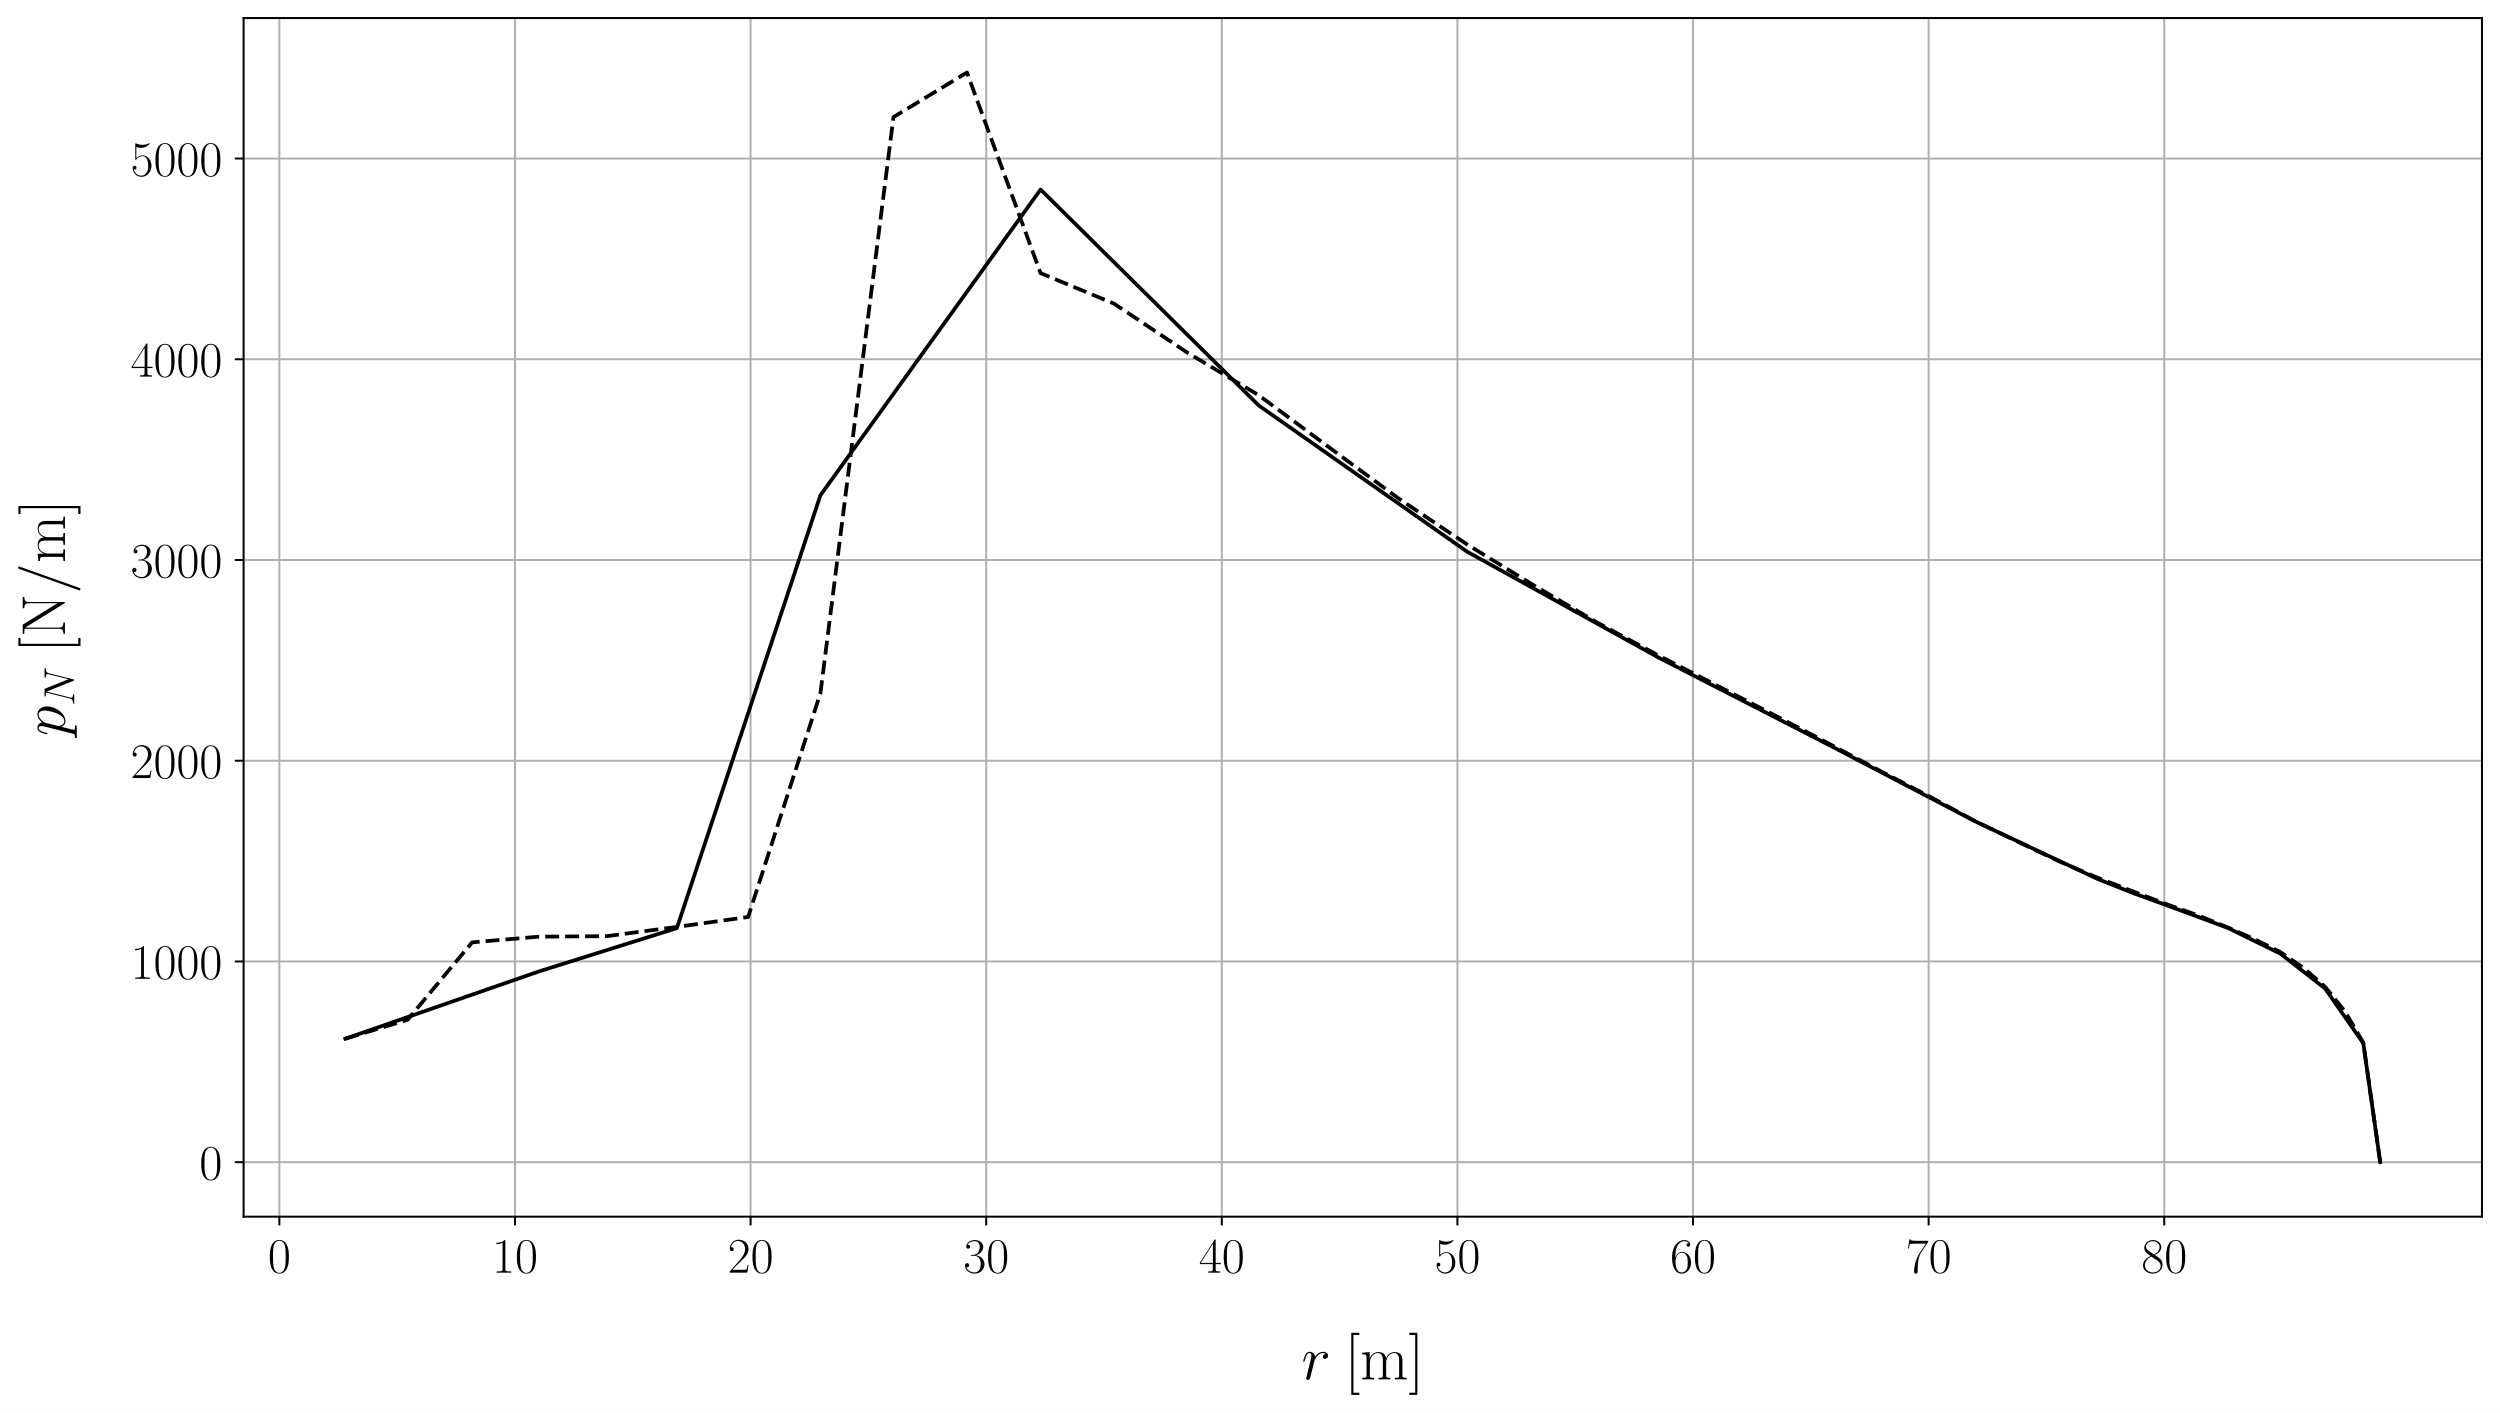
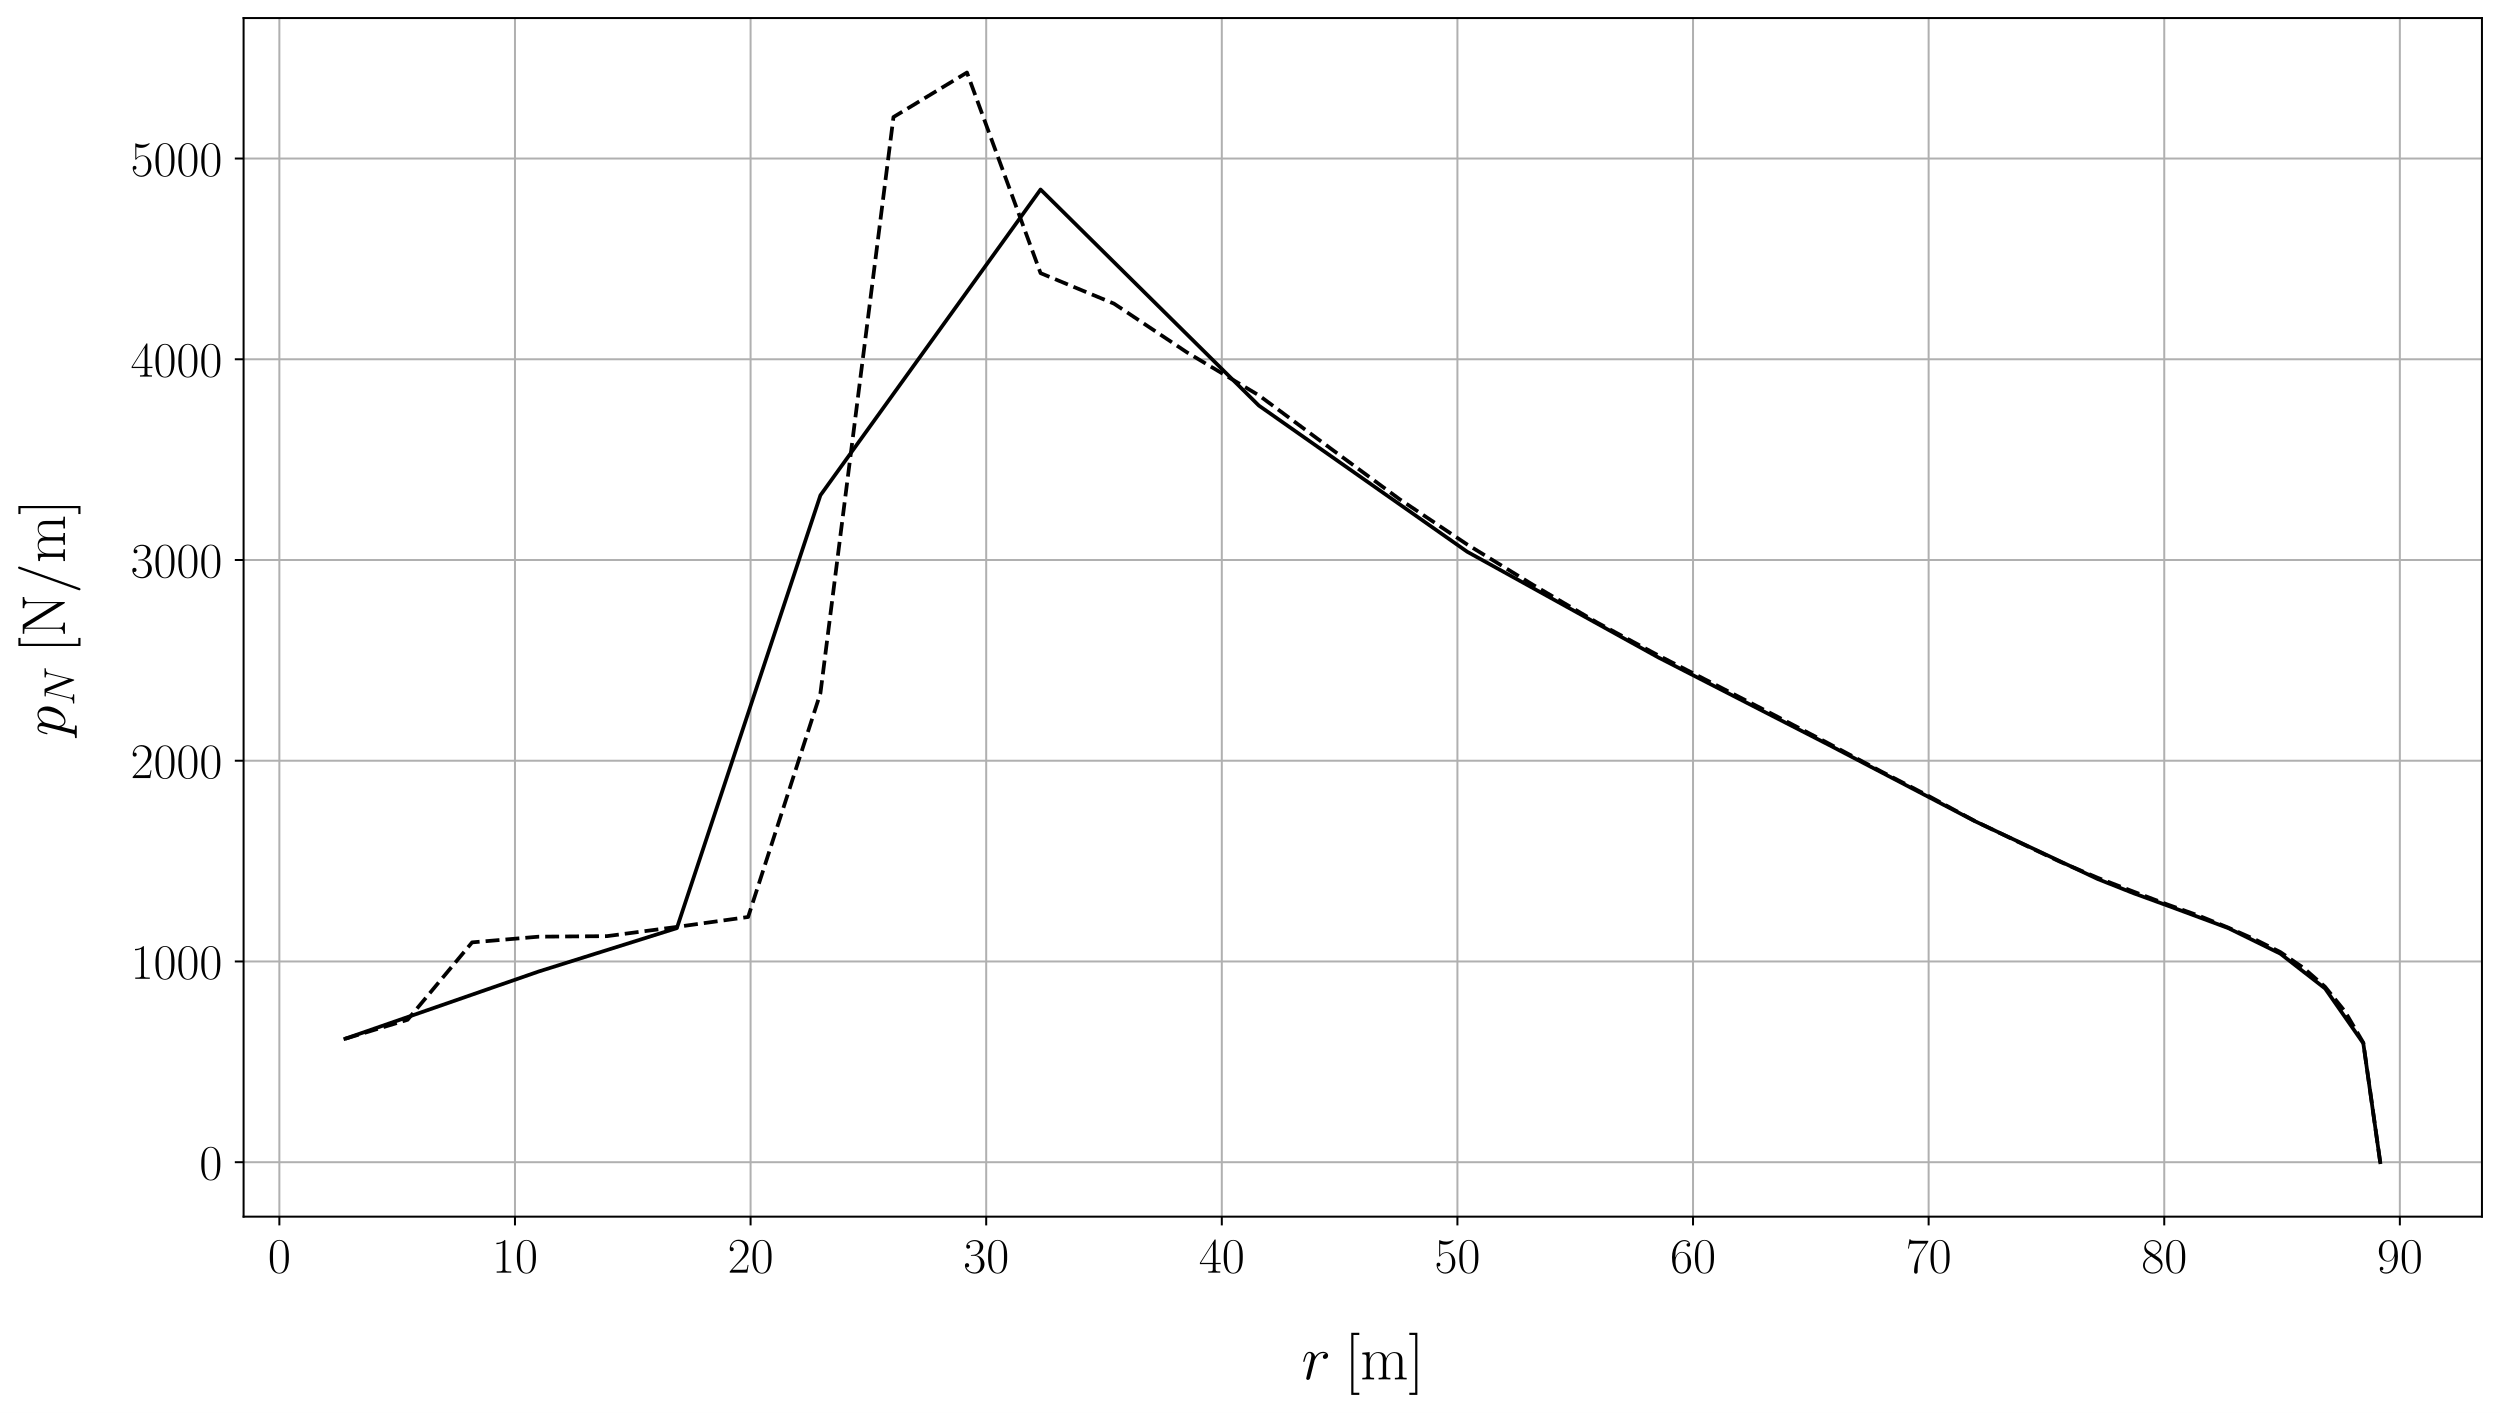
<svg xmlns="http://www.w3.org/2000/svg" xmlns:xlink="http://www.w3.org/1999/xlink" width="997.159pt" height="563.556pt" viewBox="0 0 997.159 563.556" version="1.1">
  <defs>
    <style type="text/css">*{stroke-linejoin: round; stroke-linecap: butt}</style>
  </defs>
  <g id="figure_1">
    <g id="patch_1">
      <path d="M 0 563.556  L 997.159 563.556  L 997.159 0  L 0 0  z " style="fill: #ffffff" />
    </g>
    <g id="axes_1">
      <g id="patch_2">
        <path d="M 97.159 485.28  L 989.959 485.28  L 989.959 7.2  L 97.159 7.2  z " style="fill: #ffffff" />
      </g>
      <g id="matplotlib.axis_1">
        <g id="xtick_1">
          <g id="line2d_1">
-             <path d="M 111.427 485.28  L 111.427 7.2  " clip-path="url(#p4367d8f8e3)" style="fill: none; stroke: #b0b0b0; stroke-width: 0.8; stroke-linecap: square" />
+             <path d="M 111.427 485.28  L 111.427 7.2  " clip-path="url(#p2fbd247391)" style="fill: none; stroke: #b0b0b0; stroke-width: 0.8; stroke-linecap: square" />
          </g>
          <g id="line2d_2">
            <defs>
-               <path id="m7720facbbc" d="M 0 0  L 0 3.5  " style="stroke: #000000; stroke-width: 0.8" />
+               <path id="m9d819bba56" d="M 0 0  L 0 3.5  " style="stroke: #000000; stroke-width: 0.8" />
            </defs>
            <g>
-               <use xlink:href="#m7720facbbc" x="111.427" y="485.28" style="stroke: #000000; stroke-width: 0.8" />
+               <use xlink:href="#m9d819bba56" x="111.427" y="485.28" style="stroke: #000000; stroke-width: 0.8" />
            </g>
          </g>
          <g id="text_1">
            <g transform="translate(106.8584 507.617) scale(0.2 -0.2)">
              <defs>
                <path id="CMR17-30" d="M 2688 2025  C 2688 2416 2682 3080 2413 3591  C 2176 4039 1798 4198 1466 4198  C 1158 4198 768 4058 525 3597  C 269 3118 243 2524 243 2025  C 243 1661 250 1106 448 619  C 723 -39 1216 -128 1466 -128  C 1760 -128 2208 -7 2470 600  C 2662 1042 2688 1559 2688 2025  z M 1466 -26  C 1056 -26 813 325 723 812  C 653 1188 653 1738 653 2096  C 653 2588 653 2997 736 3387  C 858 3929 1216 4096 1466 4096  C 1728 4096 2067 3923 2189 3400  C 2272 3036 2278 2607 2278 2096  C 2278 1680 2278 1169 2202 792  C 2067 95 1690 -26 1466 -26  z " transform="scale(0.015625)" />
              </defs>
              <use xlink:href="#CMR17-30" transform="scale(0.996264)" />
            </g>
          </g>
        </g>
        <g id="xtick_2">
          <g id="line2d_3">
-             <path d="M 205.404 485.28  L 205.404 7.2  " clip-path="url(#p4367d8f8e3)" style="fill: none; stroke: #b0b0b0; stroke-width: 0.8; stroke-linecap: square" />
+             <path d="M 205.404 485.28  L 205.404 7.2  " clip-path="url(#p2fbd247391)" style="fill: none; stroke: #b0b0b0; stroke-width: 0.8; stroke-linecap: square" />
          </g>
          <g id="line2d_4">
            <g>
-               <use xlink:href="#m7720facbbc" x="205.404" y="485.28" style="stroke: #000000; stroke-width: 0.8" />
+               <use xlink:href="#m9d819bba56" x="205.404" y="485.28" style="stroke: #000000; stroke-width: 0.8" />
            </g>
          </g>
          <g id="text_2">
            <g transform="translate(196.2657 507.617) scale(0.2 -0.2)">
              <defs>
                <path id="CMR17-31" d="M 1702 4058  C 1702 4192 1696 4192 1606 4192  C 1357 3916 979 3827 621 3827  C 602 3827 570 3827 563 3808  C 557 3795 557 3782 557 3648  C 755 3648 1088 3686 1344 3839  L 1344 461  C 1344 236 1331 160 781 160  L 589 160  L 589 0  C 896 0 1216 0 1523 0  C 1830 0 2150 0 2458 0  L 2458 160  L 2266 160  C 1715 160 1702 230 1702 458  L 1702 4058  z " transform="scale(0.015625)" />
              </defs>
              <use xlink:href="#CMR17-31" transform="scale(0.996264)" />
              <use xlink:href="#CMR17-30" transform="translate(45.69048 0) scale(0.996264)" />
            </g>
          </g>
        </g>
        <g id="xtick_3">
          <g id="line2d_5">
-             <path d="M 299.38 485.28  L 299.38 7.2  " clip-path="url(#p4367d8f8e3)" style="fill: none; stroke: #b0b0b0; stroke-width: 0.8; stroke-linecap: square" />
+             <path d="M 299.38 485.28  L 299.38 7.2  " clip-path="url(#p2fbd247391)" style="fill: none; stroke: #b0b0b0; stroke-width: 0.8; stroke-linecap: square" />
          </g>
          <g id="line2d_6">
            <g>
-               <use xlink:href="#m7720facbbc" x="299.38" y="485.28" style="stroke: #000000; stroke-width: 0.8" />
+               <use xlink:href="#m9d819bba56" x="299.38" y="485.28" style="stroke: #000000; stroke-width: 0.8" />
            </g>
          </g>
          <g id="text_3">
            <g transform="translate(290.2421 507.617) scale(0.2 -0.2)">
              <defs>
                <path id="CMR17-32" d="M 2669 989  L 2554 989  C 2490 536 2438 459 2413 420  C 2381 369 1920 369 1830 369  L 602 369  C 832 619 1280 1072 1824 1597  C 2214 1967 2669 2402 2669 3035  C 2669 3790 2067 4224 1395 4224  C 691 4224 262 3604 262 3030  C 262 2780 448 2748 525 2748  C 589 2748 781 2787 781 3010  C 781 3207 614 3264 525 3264  C 486 3264 448 3258 422 3245  C 544 3790 915 4058 1306 4058  C 1862 4058 2227 3617 2227 3035  C 2227 2479 1901 2000 1536 1584  L 262 146  L 262 0  L 2515 0  L 2669 989  z " transform="scale(0.015625)" />
              </defs>
              <use xlink:href="#CMR17-32" transform="scale(0.996264)" />
              <use xlink:href="#CMR17-30" transform="translate(45.69048 0) scale(0.996264)" />
            </g>
          </g>
        </g>
        <g id="xtick_4">
          <g id="line2d_7">
-             <path d="M 393.357 485.28  L 393.357 7.2  " clip-path="url(#p4367d8f8e3)" style="fill: none; stroke: #b0b0b0; stroke-width: 0.8; stroke-linecap: square" />
+             <path d="M 393.357 485.28  L 393.357 7.2  " clip-path="url(#p2fbd247391)" style="fill: none; stroke: #b0b0b0; stroke-width: 0.8; stroke-linecap: square" />
          </g>
          <g id="line2d_8">
            <g>
-               <use xlink:href="#m7720facbbc" x="393.357" y="485.28" style="stroke: #000000; stroke-width: 0.8" />
+               <use xlink:href="#m9d819bba56" x="393.357" y="485.28" style="stroke: #000000; stroke-width: 0.8" />
            </g>
          </g>
          <g id="text_4">
            <g transform="translate(384.2184 507.617) scale(0.2 -0.2)">
              <defs>
                <path id="CMR17-33" d="M 1414 2157  C 1984 2157 2234 1662 2234 1090  C 2234 320 1824 25 1453 25  C 1114 25 563 194 390 693  C 422 680 454 680 486 680  C 640 680 755 782 755 948  C 755 1133 614 1216 486 1216  C 378 1216 211 1165 211 926  C 211 335 787 -128 1466 -128  C 2176 -128 2720 430 2720 1085  C 2720 1707 2208 2157 1600 2227  C 2086 2328 2554 2756 2554 3329  C 2554 3820 2048 4179 1472 4179  C 890 4179 378 3829 378 3329  C 378 3110 544 3072 627 3072  C 762 3072 877 3155 877 3321  C 877 3486 762 3569 627 3569  C 602 3569 570 3569 544 3557  C 730 3959 1235 4032 1459 4032  C 1683 4032 2106 3925 2106 3320  C 2106 3143 2080 2828 1862 2550  C 1670 2304 1453 2304 1242 2284  C 1210 2284 1062 2269 1037 2269  C 992 2263 966 2257 966 2208  C 966 2163 973 2157 1101 2157  L 1414 2157  z " transform="scale(0.015625)" />
              </defs>
              <use xlink:href="#CMR17-33" transform="scale(0.996264)" />
              <use xlink:href="#CMR17-30" transform="translate(45.69048 0) scale(0.996264)" />
            </g>
          </g>
        </g>
        <g id="xtick_5">
          <g id="line2d_9">
-             <path d="M 487.333 485.28  L 487.333 7.2  " clip-path="url(#p4367d8f8e3)" style="fill: none; stroke: #b0b0b0; stroke-width: 0.8; stroke-linecap: square" />
+             <path d="M 487.333 485.28  L 487.333 7.2  " clip-path="url(#p2fbd247391)" style="fill: none; stroke: #b0b0b0; stroke-width: 0.8; stroke-linecap: square" />
          </g>
          <g id="line2d_10">
            <g>
-               <use xlink:href="#m7720facbbc" x="487.333" y="485.28" style="stroke: #000000; stroke-width: 0.8" />
+               <use xlink:href="#m9d819bba56" x="487.333" y="485.28" style="stroke: #000000; stroke-width: 0.8" />
            </g>
          </g>
          <g id="text_5">
            <g transform="translate(478.1948 507.617) scale(0.2 -0.2)">
              <defs>
                <path id="CMR17-34" d="M 2150 4122  C 2150 4256 2144 4256 2029 4256  L 128 1254  L 128 1088  L 1779 1088  L 1779 457  C 1779 224 1766 160 1318 160  L 1197 160  L 1197 0  C 1402 0 1747 0 1965 0  C 2182 0 2528 0 2733 0  L 2733 160  L 2611 160  C 2163 160 2150 224 2150 457  L 2150 1088  L 2803 1088  L 2803 1254  L 2150 1254  L 2150 4122  z M 1798 3703  L 1798 1254  L 256 1254  L 1798 3703  z " transform="scale(0.015625)" />
              </defs>
              <use xlink:href="#CMR17-34" transform="scale(0.996264)" />
              <use xlink:href="#CMR17-30" transform="translate(45.69048 0) scale(0.996264)" />
            </g>
          </g>
        </g>
        <g id="xtick_6">
          <g id="line2d_11">
-             <path d="M 581.309 485.28  L 581.309 7.2  " clip-path="url(#p4367d8f8e3)" style="fill: none; stroke: #b0b0b0; stroke-width: 0.8; stroke-linecap: square" />
+             <path d="M 581.309 485.28  L 581.309 7.2  " clip-path="url(#p2fbd247391)" style="fill: none; stroke: #b0b0b0; stroke-width: 0.8; stroke-linecap: square" />
          </g>
          <g id="line2d_12">
            <g>
-               <use xlink:href="#m7720facbbc" x="581.309" y="485.28" style="stroke: #000000; stroke-width: 0.8" />
+               <use xlink:href="#m9d819bba56" x="581.309" y="485.28" style="stroke: #000000; stroke-width: 0.8" />
            </g>
          </g>
          <g id="text_6">
            <g transform="translate(572.1712 507.617) scale(0.2 -0.2)">
              <defs>
                <path id="CMR17-35" d="M 730 3692  C 794 3666 1056 3584 1325 3584  C 1920 3584 2246 3911 2432 4100  C 2432 4157 2432 4192 2394 4192  C 2387 4192 2374 4192 2323 4163  C 2099 4058 1837 3973 1517 3973  C 1325 3973 1037 3999 723 4139  C 653 4171 640 4171 634 4171  C 602 4171 595 4164 595 4037  L 595 2203  C 595 2089 595 2057 659 2057  C 691 2057 704 2070 736 2114  C 941 2401 1222 2522 1542 2522  C 1766 2522 2246 2382 2246 1289  C 2246 1085 2246 715 2054 421  C 1894 159 1645 25 1370 25  C 947 25 518 320 403 814  C 429 807 480 795 506 795  C 589 795 749 840 749 1038  C 749 1210 627 1280 506 1280  C 358 1280 262 1190 262 1011  C 262 454 704 -128 1382 -128  C 2042 -128 2669 440 2669 1264  C 2669 2030 2170 2624 1549 2624  C 1222 2624 947 2503 730 2274  L 730 3692  z " transform="scale(0.015625)" />
              </defs>
              <use xlink:href="#CMR17-35" transform="scale(0.996264)" />
              <use xlink:href="#CMR17-30" transform="translate(45.69048 0) scale(0.996264)" />
            </g>
          </g>
        </g>
        <g id="xtick_7">
          <g id="line2d_13">
-             <path d="M 675.286 485.28  L 675.286 7.2  " clip-path="url(#p4367d8f8e3)" style="fill: none; stroke: #b0b0b0; stroke-width: 0.8; stroke-linecap: square" />
+             <path d="M 675.286 485.28  L 675.286 7.2  " clip-path="url(#p2fbd247391)" style="fill: none; stroke: #b0b0b0; stroke-width: 0.8; stroke-linecap: square" />
          </g>
          <g id="line2d_14">
            <g>
-               <use xlink:href="#m7720facbbc" x="675.286" y="485.28" style="stroke: #000000; stroke-width: 0.8" />
+               <use xlink:href="#m9d819bba56" x="675.286" y="485.28" style="stroke: #000000; stroke-width: 0.8" />
            </g>
          </g>
          <g id="text_7">
            <g transform="translate(666.1476 507.617) scale(0.2 -0.2)">
              <defs>
                <path id="CMR17-36" d="M 678 2176  C 678 3690 1395 4032 1811 4032  C 1946 4032 2272 4009 2400 3776  C 2298 3776 2106 3776 2106 3553  C 2106 3381 2246 3323 2336 3323  C 2394 3323 2566 3348 2566 3560  C 2566 3954 2246 4179 1805 4179  C 1043 4179 243 3390 243 1984  C 243 253 966 -128 1478 -128  C 2099 -128 2688 427 2688 1283  C 2688 2081 2170 2662 1517 2662  C 1126 2662 838 2407 678 1960  L 678 2176  z M 1478 25  C 691 25 691 1200 691 1436  C 691 1896 909 2560 1504 2560  C 1613 2560 1926 2560 2138 2120  C 2253 1870 2253 1609 2253 1289  C 2253 944 2253 690 2118 434  C 1978 171 1773 25 1478 25  z " transform="scale(0.015625)" />
              </defs>
              <use xlink:href="#CMR17-36" transform="scale(0.996264)" />
              <use xlink:href="#CMR17-30" transform="translate(45.69048 0) scale(0.996264)" />
            </g>
          </g>
        </g>
        <g id="xtick_8">
          <g id="line2d_15">
-             <path d="M 769.262 485.28  L 769.262 7.2  " clip-path="url(#p4367d8f8e3)" style="fill: none; stroke: #b0b0b0; stroke-width: 0.8; stroke-linecap: square" />
+             <path d="M 769.262 485.28  L 769.262 7.2  " clip-path="url(#p2fbd247391)" style="fill: none; stroke: #b0b0b0; stroke-width: 0.8; stroke-linecap: square" />
          </g>
          <g id="line2d_16">
            <g>
-               <use xlink:href="#m7720facbbc" x="769.262" y="485.28" style="stroke: #000000; stroke-width: 0.8" />
+               <use xlink:href="#m9d819bba56" x="769.262" y="485.28" style="stroke: #000000; stroke-width: 0.8" />
            </g>
          </g>
          <g id="text_8">
            <g transform="translate(760.1239 507.617) scale(0.2 -0.2)">
              <defs>
                <path id="CMR17-37" d="M 2886 3941  L 2886 4081  L 1382 4081  C 634 4081 621 4165 595 4288  L 480 4288  L 294 3094  L 410 3094  C 429 3215 474 3540 550 3661  C 589 3712 1062 3712 1171 3712  L 2579 3712  L 1869 2661  C 1395 1954 1069 999 1069 165  C 1069 89 1069 -128 1299 -128  C 1530 -128 1530 89 1530 171  L 1530 465  C 1530 1508 1709 2196 2003 2636  L 2886 3941  z " transform="scale(0.015625)" />
              </defs>
              <use xlink:href="#CMR17-37" transform="scale(0.996264)" />
              <use xlink:href="#CMR17-30" transform="translate(45.69048 0) scale(0.996264)" />
            </g>
          </g>
        </g>
        <g id="xtick_9">
          <g id="line2d_17">
-             <path d="M 863.238 485.28  L 863.238 7.2  " clip-path="url(#p4367d8f8e3)" style="fill: none; stroke: #b0b0b0; stroke-width: 0.8; stroke-linecap: square" />
+             <path d="M 863.238 485.28  L 863.238 7.2  " clip-path="url(#p2fbd247391)" style="fill: none; stroke: #b0b0b0; stroke-width: 0.8; stroke-linecap: square" />
          </g>
          <g id="line2d_18">
            <g>
-               <use xlink:href="#m7720facbbc" x="863.238" y="485.28" style="stroke: #000000; stroke-width: 0.8" />
+               <use xlink:href="#m9d819bba56" x="863.238" y="485.28" style="stroke: #000000; stroke-width: 0.8" />
            </g>
          </g>
          <g id="text_9">
            <g transform="translate(854.1003 507.617) scale(0.2 -0.2)">
              <defs>
                <path id="CMR17-38" d="M 1741 2264  C 2144 2467 2554 2773 2554 3263  C 2554 3841 1990 4179 1472 4179  C 890 4179 378 3759 378 3180  C 378 3021 416 2747 666 2505  C 730 2442 998 2251 1171 2130  C 883 1983 211 1634 211 934  C 211 279 838 -128 1459 -128  C 2144 -128 2720 362 2720 1010  C 2720 1590 2330 1857 2074 2029  L 1741 2264  z M 902 2822  C 851 2854 595 3051 595 3351  C 595 3739 998 4032 1459 4032  C 1965 4032 2336 3676 2336 3262  C 2336 2669 1670 2331 1638 2331  C 1632 2331 1626 2331 1574 2370  L 902 2822  z M 2080 1519  C 2176 1449 2483 1240 2483 851  C 2483 381 2010 25 1472 25  C 890 25 448 438 448 940  C 448 1443 838 1862 1280 2060  L 2080 1519  z " transform="scale(0.015625)" />
              </defs>
              <use xlink:href="#CMR17-38" transform="scale(0.996264)" />
              <use xlink:href="#CMR17-30" transform="translate(45.69048 0) scale(0.996264)" />
            </g>
          </g>
        </g>
-         <g id="text_10">
+         <g id="xtick_10">
+           <g id="line2d_19">
+             <path d="M 957.215 485.28  L 957.215 7.2  " clip-path="url(#p2fbd247391)" style="fill: none; stroke: #b0b0b0; stroke-width: 0.8; stroke-linecap: square" />
+           </g>
+           <g id="line2d_20">
+             <g>
+               <use xlink:href="#m9d819bba56" x="957.215" y="485.28" style="stroke: #000000; stroke-width: 0.8" />
+             </g>
+           </g>
+           <g id="text_10">
+             <g transform="translate(948.0767 507.617) scale(0.2 -0.2)">
+               <defs>
+                 <path id="CMR17-39" d="M 2253 1864  C 2253 464 1670 31 1190 31  C 1043 31 685 31 538 294  C 704 268 826 357 826 518  C 826 692 685 749 595 749  C 538 749 365 723 365 506  C 365 71 742 -128 1203 -128  C 1939 -128 2688 674 2688 2073  C 2688 3817 1971 4179 1485 4179  C 851 4179 243 3628 243 2778  C 243 1991 762 1408 1414 1408  C 1952 1408 2189 1903 2253 2112  L 2253 1864  z M 1427 1510  C 1254 1510 1011 1542 813 1922  C 678 2169 678 2461 678 2771  C 678 3146 678 3405 858 3684  C 947 3817 1114 4032 1485 4032  C 2240 4032 2240 2885 2240 2632  C 2240 2182 2035 1510 1427 1510  z " transform="scale(0.015625)" />
+               </defs>
+               <use xlink:href="#CMR17-39" transform="scale(0.996264)" />
+               <use xlink:href="#CMR17-30" transform="translate(45.69048 0) scale(0.996264)" />
+             </g>
+           </g>
+         </g>
+         <g id="text_11">
          <g transform="translate(519.1251 550.1502) scale(0.25 -0.25)">
            <defs>
              <path id="CMMI12-72" d="M 2490 2612  C 2291 2574 2189 2433 2189 2293  C 2189 2139 2310 2088 2400 2088  C 2579 2088 2726 2242 2726 2433  C 2726 2638 2528 2816 2208 2816  C 1952 2816 1658 2701 1389 2312  C 1344 2650 1088 2816 832 2816  C 582 2816 454 2625 378 2484  C 269 2254 173 1871 173 1839  C 173 1814 198 1782 243 1782  C 294 1782 301 1788 339 1935  C 435 2318 557 2689 813 2689  C 966 2689 1011 2580 1011 2395  C 1011 2254 947 2005 902 1807  L 723 1118  C 698 996 627 709 595 594  C 550 428 480 128 480 96  C 480 6 550 -64 646 -64  C 717 -64 838 -19 877 109  C 896 160 1133 1124 1171 1271  C 1203 1411 1242 1546 1274 1686  C 1299 1775 1325 1878 1344 1961  C 1363 2018 1536 2331 1696 2472  C 1773 2542 1939 2689 2202 2689  C 2304 2689 2406 2670 2490 2612  z " transform="scale(0.015625)" />
              <path id="CMR17-5b" d="M 1504 -1600  L 1504 -1377  L 902 -1377  L 902 4544  L 1504 4544  L 1504 4767  L 678 4767  L 678 -1600  L 1504 -1600  z " transform="scale(0.015625)" />
              <path id="CMR17-6d" d="M 4326 1933  C 4326 2252 4269 2790 3507 2790  C 3072 2790 2771 2496 2656 2151  L 2650 2151  C 2573 2676 2195 2790 1837 2790  C 1331 2790 1069 2400 973 2144  L 966 2144  L 966 2790  L 211 2720  L 211 2554  C 589 2554 646 2515 646 2208  L 646 428  C 646 184 621 153 211 153  L 211 -13  C 365 0 646 0 813 0  C 979 0 1267 0 1421 -13  L 1421 153  C 1011 153 986 178 986 428  L 986 1658  C 986 2247 1344 2688 1792 2688  C 2266 2688 2317 2266 2317 1958  L 2317 428  C 2317 184 2291 153 1882 153  L 1882 -13  C 2035 0 2317 0 2483 0  C 2650 0 2938 0 3091 -13  L 3091 153  C 2682 153 2656 178 2656 428  L 2656 1658  C 2656 2247 3014 2688 3462 2688  C 3936 2688 3987 2266 3987 1958  L 3987 428  C 3987 184 3962 153 3552 153  L 3552 -13  C 3706 0 3987 0 4154 0  C 4320 0 4608 0 4762 -13  L 4762 153  C 4352 153 4326 178 4326 428  L 4326 1933  z " transform="scale(0.015625)" />
              <path id="CMR17-5d" d="M 915 4767  L 90 4767  L 90 4544  L 691 4544  L 691 -1377  L 90 -1377  L 90 -1600  L 915 -1600  L 915 4767  z " transform="scale(0.015625)" />
            </defs>
            <use xlink:href="#CMMI12-72" transform="scale(0.996264)" />
            <use xlink:href="#CMR17-5b" transform="translate(68.80982 0) scale(0.996264)" />
            <use xlink:href="#CMR17-6d" transform="translate(93.68088 0) scale(0.996264)" />
            <use xlink:href="#CMR17-5d" transform="translate(170.6005 0) scale(0.996264)" />
          </g>
        </g>
      </g>
      <g id="matplotlib.axis_2">
        <g id="ytick_1">
-           <g id="line2d_19">
-             <path d="M 97.159 463.549  L 989.959 463.549  " clip-path="url(#p4367d8f8e3)" style="fill: none; stroke: #b0b0b0; stroke-width: 0.8; stroke-linecap: square" />
-           </g>
-           <g id="line2d_20">
+           <g id="line2d_21">
+             <path d="M 97.159 463.549  L 989.959 463.549  " clip-path="url(#p2fbd247391)" style="fill: none; stroke: #b0b0b0; stroke-width: 0.8; stroke-linecap: square" />
+           </g>
+           <g id="line2d_22">
            <defs>
-               <path id="m3c267cbbad" d="M 0 0  L -3.5 0  " style="stroke: #000000; stroke-width: 0.8" />
+               <path id="m727213c2d8" d="M 0 0  L -3.5 0  " style="stroke: #000000; stroke-width: 0.8" />
            </defs>
            <g>
-               <use xlink:href="#m3c267cbbad" x="97.159" y="463.549" style="stroke: #000000; stroke-width: 0.8" />
-             </g>
-           </g>
-           <g id="text_11">
+               <use xlink:href="#m727213c2d8" x="97.159" y="463.549" style="stroke: #000000; stroke-width: 0.8" />
+             </g>
+           </g>
+           <g id="text_12">
            <g transform="translate(79.52089 470.4676) scale(0.2 -0.2)">
              <use xlink:href="#CMR17-30" transform="scale(0.996264)" />
            </g>
          </g>
        </g>
        <g id="ytick_2">
-           <g id="line2d_21">
-             <path d="M 97.159 383.484  L 989.959 383.484  " clip-path="url(#p4367d8f8e3)" style="fill: none; stroke: #b0b0b0; stroke-width: 0.8; stroke-linecap: square" />
-           </g>
-           <g id="line2d_22">
-             <g>
-               <use xlink:href="#m3c267cbbad" x="97.159" y="383.484" style="stroke: #000000; stroke-width: 0.8" />
-             </g>
-           </g>
-           <g id="text_12">
+           <g id="line2d_23">
+             <path d="M 97.159 383.484  L 989.959 383.484  " clip-path="url(#p2fbd247391)" style="fill: none; stroke: #b0b0b0; stroke-width: 0.8; stroke-linecap: square" />
+           </g>
+           <g id="line2d_24">
+             <g>
+               <use xlink:href="#m727213c2d8" x="97.159" y="383.484" style="stroke: #000000; stroke-width: 0.8" />
+             </g>
+           </g>
+           <g id="text_13">
            <g transform="translate(52.1066 390.402) scale(0.2 -0.2)">
              <use xlink:href="#CMR17-31" transform="scale(0.996264)" />
              <use xlink:href="#CMR17-30" transform="translate(45.69048 0) scale(0.996264)" />
              <use xlink:href="#CMR17-30" transform="translate(91.38095 0) scale(0.996264)" />
              <use xlink:href="#CMR17-30" transform="translate(137.0714 0) scale(0.996264)" />
            </g>
          </g>
        </g>
        <g id="ytick_3">
-           <g id="line2d_23">
-             <path d="M 97.159 303.418  L 989.959 303.418  " clip-path="url(#p4367d8f8e3)" style="fill: none; stroke: #b0b0b0; stroke-width: 0.8; stroke-linecap: square" />
-           </g>
-           <g id="line2d_24">
-             <g>
-               <use xlink:href="#m3c267cbbad" x="97.159" y="303.418" style="stroke: #000000; stroke-width: 0.8" />
-             </g>
-           </g>
-           <g id="text_13">
+           <g id="line2d_25">
+             <path d="M 97.159 303.418  L 989.959 303.418  " clip-path="url(#p2fbd247391)" style="fill: none; stroke: #b0b0b0; stroke-width: 0.8; stroke-linecap: square" />
+           </g>
+           <g id="line2d_26">
+             <g>
+               <use xlink:href="#m727213c2d8" x="97.159" y="303.418" style="stroke: #000000; stroke-width: 0.8" />
+             </g>
+           </g>
+           <g id="text_14">
            <g transform="translate(52.1066 310.3365) scale(0.2 -0.2)">
              <use xlink:href="#CMR17-32" transform="scale(0.996264)" />
              <use xlink:href="#CMR17-30" transform="translate(45.69048 0) scale(0.996264)" />
              <use xlink:href="#CMR17-30" transform="translate(91.38095 0) scale(0.996264)" />
              <use xlink:href="#CMR17-30" transform="translate(137.0714 0) scale(0.996264)" />
            </g>
          </g>
        </g>
        <g id="ytick_4">
-           <g id="line2d_25">
-             <path d="M 97.159 223.352  L 989.959 223.352  " clip-path="url(#p4367d8f8e3)" style="fill: none; stroke: #b0b0b0; stroke-width: 0.8; stroke-linecap: square" />
-           </g>
-           <g id="line2d_26">
-             <g>
-               <use xlink:href="#m3c267cbbad" x="97.159" y="223.352" style="stroke: #000000; stroke-width: 0.8" />
-             </g>
-           </g>
-           <g id="text_14">
+           <g id="line2d_27">
+             <path d="M 97.159 223.352  L 989.959 223.352  " clip-path="url(#p2fbd247391)" style="fill: none; stroke: #b0b0b0; stroke-width: 0.8; stroke-linecap: square" />
+           </g>
+           <g id="line2d_28">
+             <g>
+               <use xlink:href="#m727213c2d8" x="97.159" y="223.352" style="stroke: #000000; stroke-width: 0.8" />
+             </g>
+           </g>
+           <g id="text_15">
            <g transform="translate(52.1066 230.271) scale(0.2 -0.2)">
              <use xlink:href="#CMR17-33" transform="scale(0.996264)" />
              <use xlink:href="#CMR17-30" transform="translate(45.69048 0) scale(0.996264)" />
              <use xlink:href="#CMR17-30" transform="translate(91.38095 0) scale(0.996264)" />
              <use xlink:href="#CMR17-30" transform="translate(137.0714 0) scale(0.996264)" />
            </g>
          </g>
        </g>
        <g id="ytick_5">
-           <g id="line2d_27">
-             <path d="M 97.159 143.287  L 989.959 143.287  " clip-path="url(#p4367d8f8e3)" style="fill: none; stroke: #b0b0b0; stroke-width: 0.8; stroke-linecap: square" />
-           </g>
-           <g id="line2d_28">
-             <g>
-               <use xlink:href="#m3c267cbbad" x="97.159" y="143.287" style="stroke: #000000; stroke-width: 0.8" />
-             </g>
-           </g>
-           <g id="text_15">
+           <g id="line2d_29">
+             <path d="M 97.159 143.287  L 989.959 143.287  " clip-path="url(#p2fbd247391)" style="fill: none; stroke: #b0b0b0; stroke-width: 0.8; stroke-linecap: square" />
+           </g>
+           <g id="line2d_30">
+             <g>
+               <use xlink:href="#m727213c2d8" x="97.159" y="143.287" style="stroke: #000000; stroke-width: 0.8" />
+             </g>
+           </g>
+           <g id="text_16">
            <g transform="translate(52.1066 150.2054) scale(0.2 -0.2)">
              <use xlink:href="#CMR17-34" transform="scale(0.996264)" />
              <use xlink:href="#CMR17-30" transform="translate(45.69048 0) scale(0.996264)" />
              <use xlink:href="#CMR17-30" transform="translate(91.38095 0) scale(0.996264)" />
              <use xlink:href="#CMR17-30" transform="translate(137.0714 0) scale(0.996264)" />
            </g>
          </g>
        </g>
        <g id="ytick_6">
-           <g id="line2d_29">
-             <path d="M 97.159 63.221  L 989.959 63.221  " clip-path="url(#p4367d8f8e3)" style="fill: none; stroke: #b0b0b0; stroke-width: 0.8; stroke-linecap: square" />
-           </g>
-           <g id="line2d_30">
-             <g>
-               <use xlink:href="#m3c267cbbad" x="97.159" y="63.221" style="stroke: #000000; stroke-width: 0.8" />
-             </g>
-           </g>
-           <g id="text_16">
+           <g id="line2d_31">
+             <path d="M 97.159 63.221  L 989.959 63.221  " clip-path="url(#p2fbd247391)" style="fill: none; stroke: #b0b0b0; stroke-width: 0.8; stroke-linecap: square" />
+           </g>
+           <g id="line2d_32">
+             <g>
+               <use xlink:href="#m727213c2d8" x="97.159" y="63.221" style="stroke: #000000; stroke-width: 0.8" />
+             </g>
+           </g>
+           <g id="text_17">
            <g transform="translate(52.1066 70.13988) scale(0.2 -0.2)">
              <use xlink:href="#CMR17-35" transform="scale(0.996264)" />
              <use xlink:href="#CMR17-30" transform="translate(45.69048 0) scale(0.996264)" />
              <use xlink:href="#CMR17-30" transform="translate(91.38095 0) scale(0.996264)" />
              <use xlink:href="#CMR17-30" transform="translate(137.0714 0) scale(0.996264)" />
            </g>
          </g>
        </g>
-         <g id="text_17">
+         <g id="text_18">
          <g transform="translate(25.87995 293.6856) rotate(-90) scale(0.25 -0.25)">
            <defs>
              <path id="CMMI12-70" d="M 275 -789  C 230 -980 205 -1031 -58 -1031  C -134 -1031 -198 -1031 -198 -1152  C -198 -1165 -192 -1216 -122 -1216  C -38 -1216 51 -1216 134 -1216  L 410 -1216  C 544 -1216 870 -1216 1005 -1216  C 1043 -1216 1120 -1216 1120 -1101  C 1120 -1031 1075 -1031 966 -1031  C 672 -1031 653 -987 653 -937  C 653 -861 941 219 979 364  C 1050 185 1222 -64 1555 -64  C 2278 -64 3059 875 3059 1814  C 3059 2401 2726 2816 2246 2816  C 1837 2816 1491 2420 1421 2331  C 1370 2650 1120 2816 864 2816  C 678 2816 531 2727 410 2484  C 294 2254 205 1865 205 1839  C 205 1814 230 1782 275 1782  C 326 1782 333 1788 371 1935  C 467 2312 589 2689 845 2689  C 992 2689 1043 2587 1043 2397  C 1043 2245 1024 2181 998 2067  L 275 -789  z M 1382 1993  C 1427 2171 1606 2357 1709 2446  C 1779 2510 1990 2689 2234 2689  C 2515 2689 2643 2408 2643 2076  C 2643 1769 2464 1047 2304 715  C 2144 370 1850 64 1555 64  C 1120 64 1050 613 1050 639  C 1050 658 1062 709 1069 741  L 1382 1993  z " transform="scale(0.015625)" />
              <path id="CMMI12-4e" d="M 4736 3698  C 4806 3974 4909 4166 5395 4166  C 5414 4166 5491 4166 5491 4279  C 5491 4352 5434 4352 5408 4352  C 5280 4352 4954 4352 4826 4352  L 4518 4352  C 4429 4352 4314 4352 4224 4352  C 4186 4352 4109 4352 4109 4230  C 4109 4166 4160 4166 4205 4166  C 4589 4166 4614 4019 4614 3903  C 4614 3846 4608 3826 4589 3737  L 3866 850  L 2496 4249  C 2451 4352 2445 4352 2304 4352  L 1523 4352  C 1395 4352 1338 4352 1338 4230  C 1338 4166 1382 4166 1504 4166  C 1536 4166 1914 4166 1914 4115  C 1914 4102 1901 4051 1894 4032  L 1043 635  C 966 320 813 186 390 186  C 358 186 294 186 294 67  C 294 0 358 0 378 0  C 506 0 832 0 960 0  L 1267 0  C 1357 0 1466 0 1555 0  C 1600 0 1670 0 1670 122  C 1670 180 1606 186 1581 186  C 1370 186 1165 224 1165 454  C 1165 505 1178 562 1190 613  L 2054 4032  C 2093 3968 2093 3956 2118 3898  L 3642 115  C 3674 38 3686 0 3744 0  C 3808 0 3814 19 3840 128  L 4736 3698  z " transform="scale(0.015625)" />
              <path id="CMR17-4e" d="M 1312 4250  C 1267 4320 1261 4320 1139 4320  L 326 4320  L 326 4160  L 448 4160  C 704 4160 819 4129 838 4122  L 838 610  C 838 451 838 153 326 153  L 326 -13  C 474 0 742 0 902 0  C 1062 0 1331 0 1478 -13  L 1478 153  C 966 153 966 451 966 610  L 966 4033  C 1011 3995 1011 3982 1056 3919  L 3430 76  C 3475 0 3494 0 3526 0  C 3590 0 3590 19 3590 139  L 3590 3705  C 3590 3863 3590 4160 4102 4160  L 4102 4326  C 3955 4320 3686 4320 3526 4320  C 3366 4320 3098 4320 2950 4326  L 2950 4160  C 3462 4160 3462 3862 3462 3703  L 3462 763  L 1312 4250  z " transform="scale(0.015625)" />
              <path id="CMMI12-3d" d="M 2746 4562  C 2746 4569 2784 4666 2784 4678  C 2784 4755 2720 4800 2669 4800  C 2637 4800 2579 4800 2528 4659  L 384 -1363  C 384 -1370 346 -1465 346 -1478  C 346 -1555 410 -1600 461 -1600  C 499 -1600 557 -1593 602 -1459  L 2746 4562  z " transform="scale(0.015625)" />
            </defs>
            <use xlink:href="#CMMI12-70" transform="scale(0.996264)" />
            <use xlink:href="#CMMI12-4e" transform="translate(48.95951 -14.94392) scale(0.697382)" />
            <use xlink:href="#CMR17-5b" transform="translate(133.5618 0) scale(0.996264)" />
            <use xlink:href="#CMR17-4e" transform="translate(158.4329 0) scale(0.996264)" />
            <use xlink:href="#CMMI12-3d" transform="translate(227.5053 0) scale(0.996264)" />
            <use xlink:href="#CMR17-6d" transform="translate(276.2802 0) scale(0.996264)" />
            <use xlink:href="#CMR17-5d" transform="translate(353.1998 0) scale(0.996264)" />
          </g>
        </g>
      </g>
-       <g id="line2d_31">
-         <path d="M 137.741 414.293  L 214.827 387.507  L 269.975 370.184  L 327.236 197.547  L 415.043 75.588  L 502.116 161.774  L 585.172 220.048  L 661.513 262.272  L 729.323 297.047  L 787.752 327.57  L 836.793 350.655  L 851.147 356.336  L 864.556 361.214  L 888.692 370.159  L 909.523 380.376  L 927.391 394.278  L 942.636 416.137  L 949.377 463.549  " clip-path="url(#p4367d8f8e3)" style="fill: none; stroke: #000000; stroke-width: 1.5; stroke-linecap: square" />
-       </g>
-       <g id="line2d_32">
-         <path d="M 137.741 414.294  L 162.579 406.748  L 188.298 375.879  L 214.827 373.608  L 242.084 373.395  L 269.975 369.707  L 298.396 365.756  L 327.236 276.488  L 356.374 46.69  L 385.685 28.931  L 415.043 108.944  L 444.318 121.105  L 473.383 140.514  L 502.115 157.68  L 530.397 178.625  L 558.116 199.029  L 585.173 217.153  L 611.475 233.281  L 636.944 248.256  L 661.512 261.453  L 685.125 273.58  L 707.739 285.241  L 729.323 296.525  L 749.858 307.453  L 769.333 317.541  L 787.752 327.511  L 805.122 335.87  L 821.461 343.621  L 836.793 350.163  L 851.146 355.703  L 864.556 360.797  L 877.058 365.246  L 888.692 369.96  L 899.499 374.733  L 909.524 379.738  L 918.807 386.073  L 927.391 393.604  L 935.321 403.419  L 942.636 415.899  L 949.377 463.549  " clip-path="url(#p4367d8f8e3)" style="fill: none; stroke-dasharray: 5.55,2.4; stroke-dashoffset: 0; stroke: #000000; stroke-width: 1.5" />
+       <g id="line2d_33">
+         <path d="M 137.741 414.293  L 214.827 387.507  L 269.975 370.184  L 327.236 197.547  L 415.043 75.588  L 502.116 161.774  L 585.172 220.048  L 661.513 262.272  L 729.323 297.047  L 787.752 327.57  L 836.793 350.655  L 851.147 356.336  L 864.556 361.214  L 888.692 370.159  L 909.523 380.376  L 927.391 394.278  L 942.636 416.137  L 949.377 463.549  " clip-path="url(#p2fbd247391)" style="fill: none; stroke: #000000; stroke-width: 1.5; stroke-linecap: square" />
+       </g>
+       <g id="line2d_34">
+         <path d="M 137.741 414.294  L 162.579 406.748  L 188.298 375.879  L 214.827 373.608  L 242.084 373.395  L 269.975 369.707  L 298.396 365.756  L 327.236 276.488  L 356.374 46.69  L 385.685 28.931  L 415.043 108.944  L 444.318 121.105  L 473.383 140.514  L 502.115 157.68  L 530.397 178.625  L 558.116 199.029  L 585.173 217.153  L 611.475 233.281  L 636.944 248.256  L 661.512 261.453  L 685.125 273.58  L 707.739 285.241  L 729.323 296.525  L 749.858 307.453  L 769.333 317.541  L 787.752 327.511  L 805.122 335.87  L 821.461 343.621  L 836.793 350.163  L 851.146 355.703  L 864.556 360.797  L 877.058 365.246  L 888.692 369.96  L 899.499 374.733  L 909.524 379.738  L 918.807 386.073  L 927.391 393.604  L 935.321 403.419  L 942.636 415.899  L 949.377 463.549  " clip-path="url(#p2fbd247391)" style="fill: none; stroke-dasharray: 5.55,2.4; stroke-dashoffset: 0; stroke: #000000; stroke-width: 1.5" />
      </g>
      <g id="patch_3">
        <path d="M 97.159 485.28  L 97.159 7.2  " style="fill: none; stroke: #000000; stroke-width: 0.8; stroke-linejoin: miter; stroke-linecap: square" />
      </g>
      <g id="patch_4">
        <path d="M 989.959 485.28  L 989.959 7.2  " style="fill: none; stroke: #000000; stroke-width: 0.8; stroke-linejoin: miter; stroke-linecap: square" />
      </g>
      <g id="patch_5">
        <path d="M 97.159 485.28  L 989.959 485.28  " style="fill: none; stroke: #000000; stroke-width: 0.8; stroke-linejoin: miter; stroke-linecap: square" />
      </g>
      <g id="patch_6">
        <path d="M 97.159 7.2  L 989.959 7.2  " style="fill: none; stroke: #000000; stroke-width: 0.8; stroke-linejoin: miter; stroke-linecap: square" />
      </g>
    </g>
  </g>
  <defs>
-     <clipPath id="p4367d8f8e3">
+     <clipPath id="p2fbd247391">
      <rect x="97.159" y="7.2" width="892.8" height="478.08" />
    </clipPath>
  </defs>
</svg>
